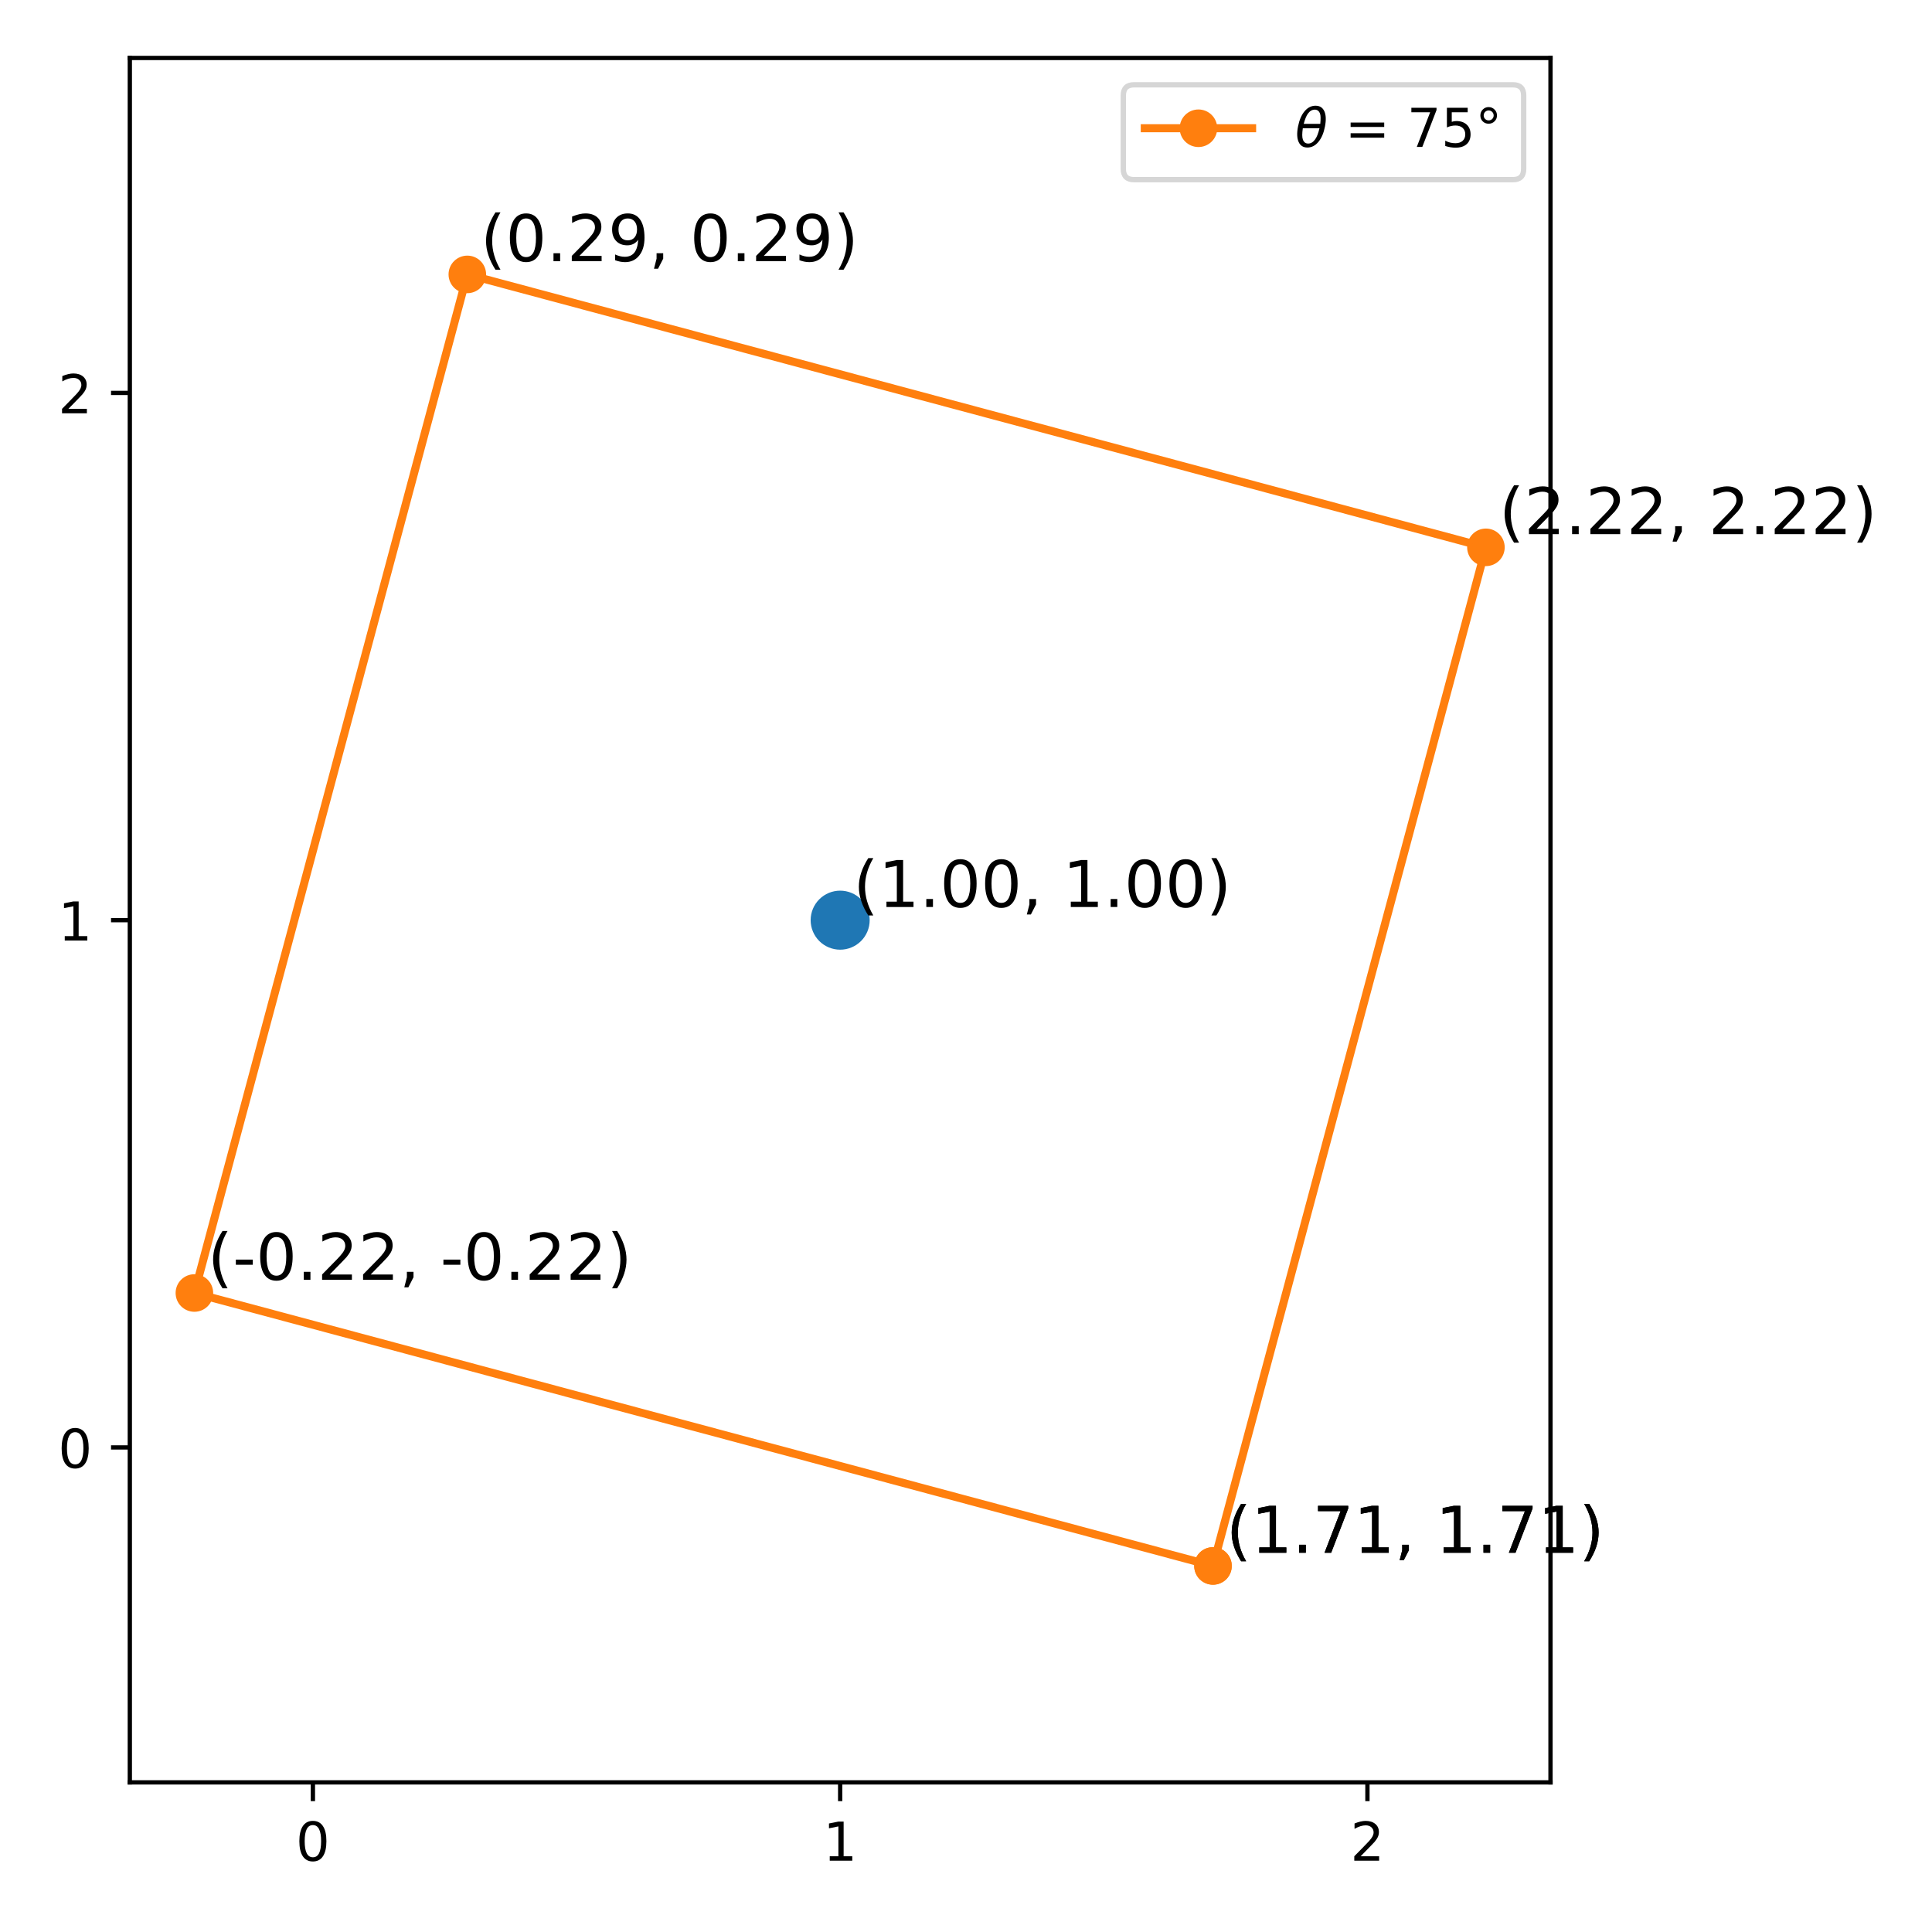
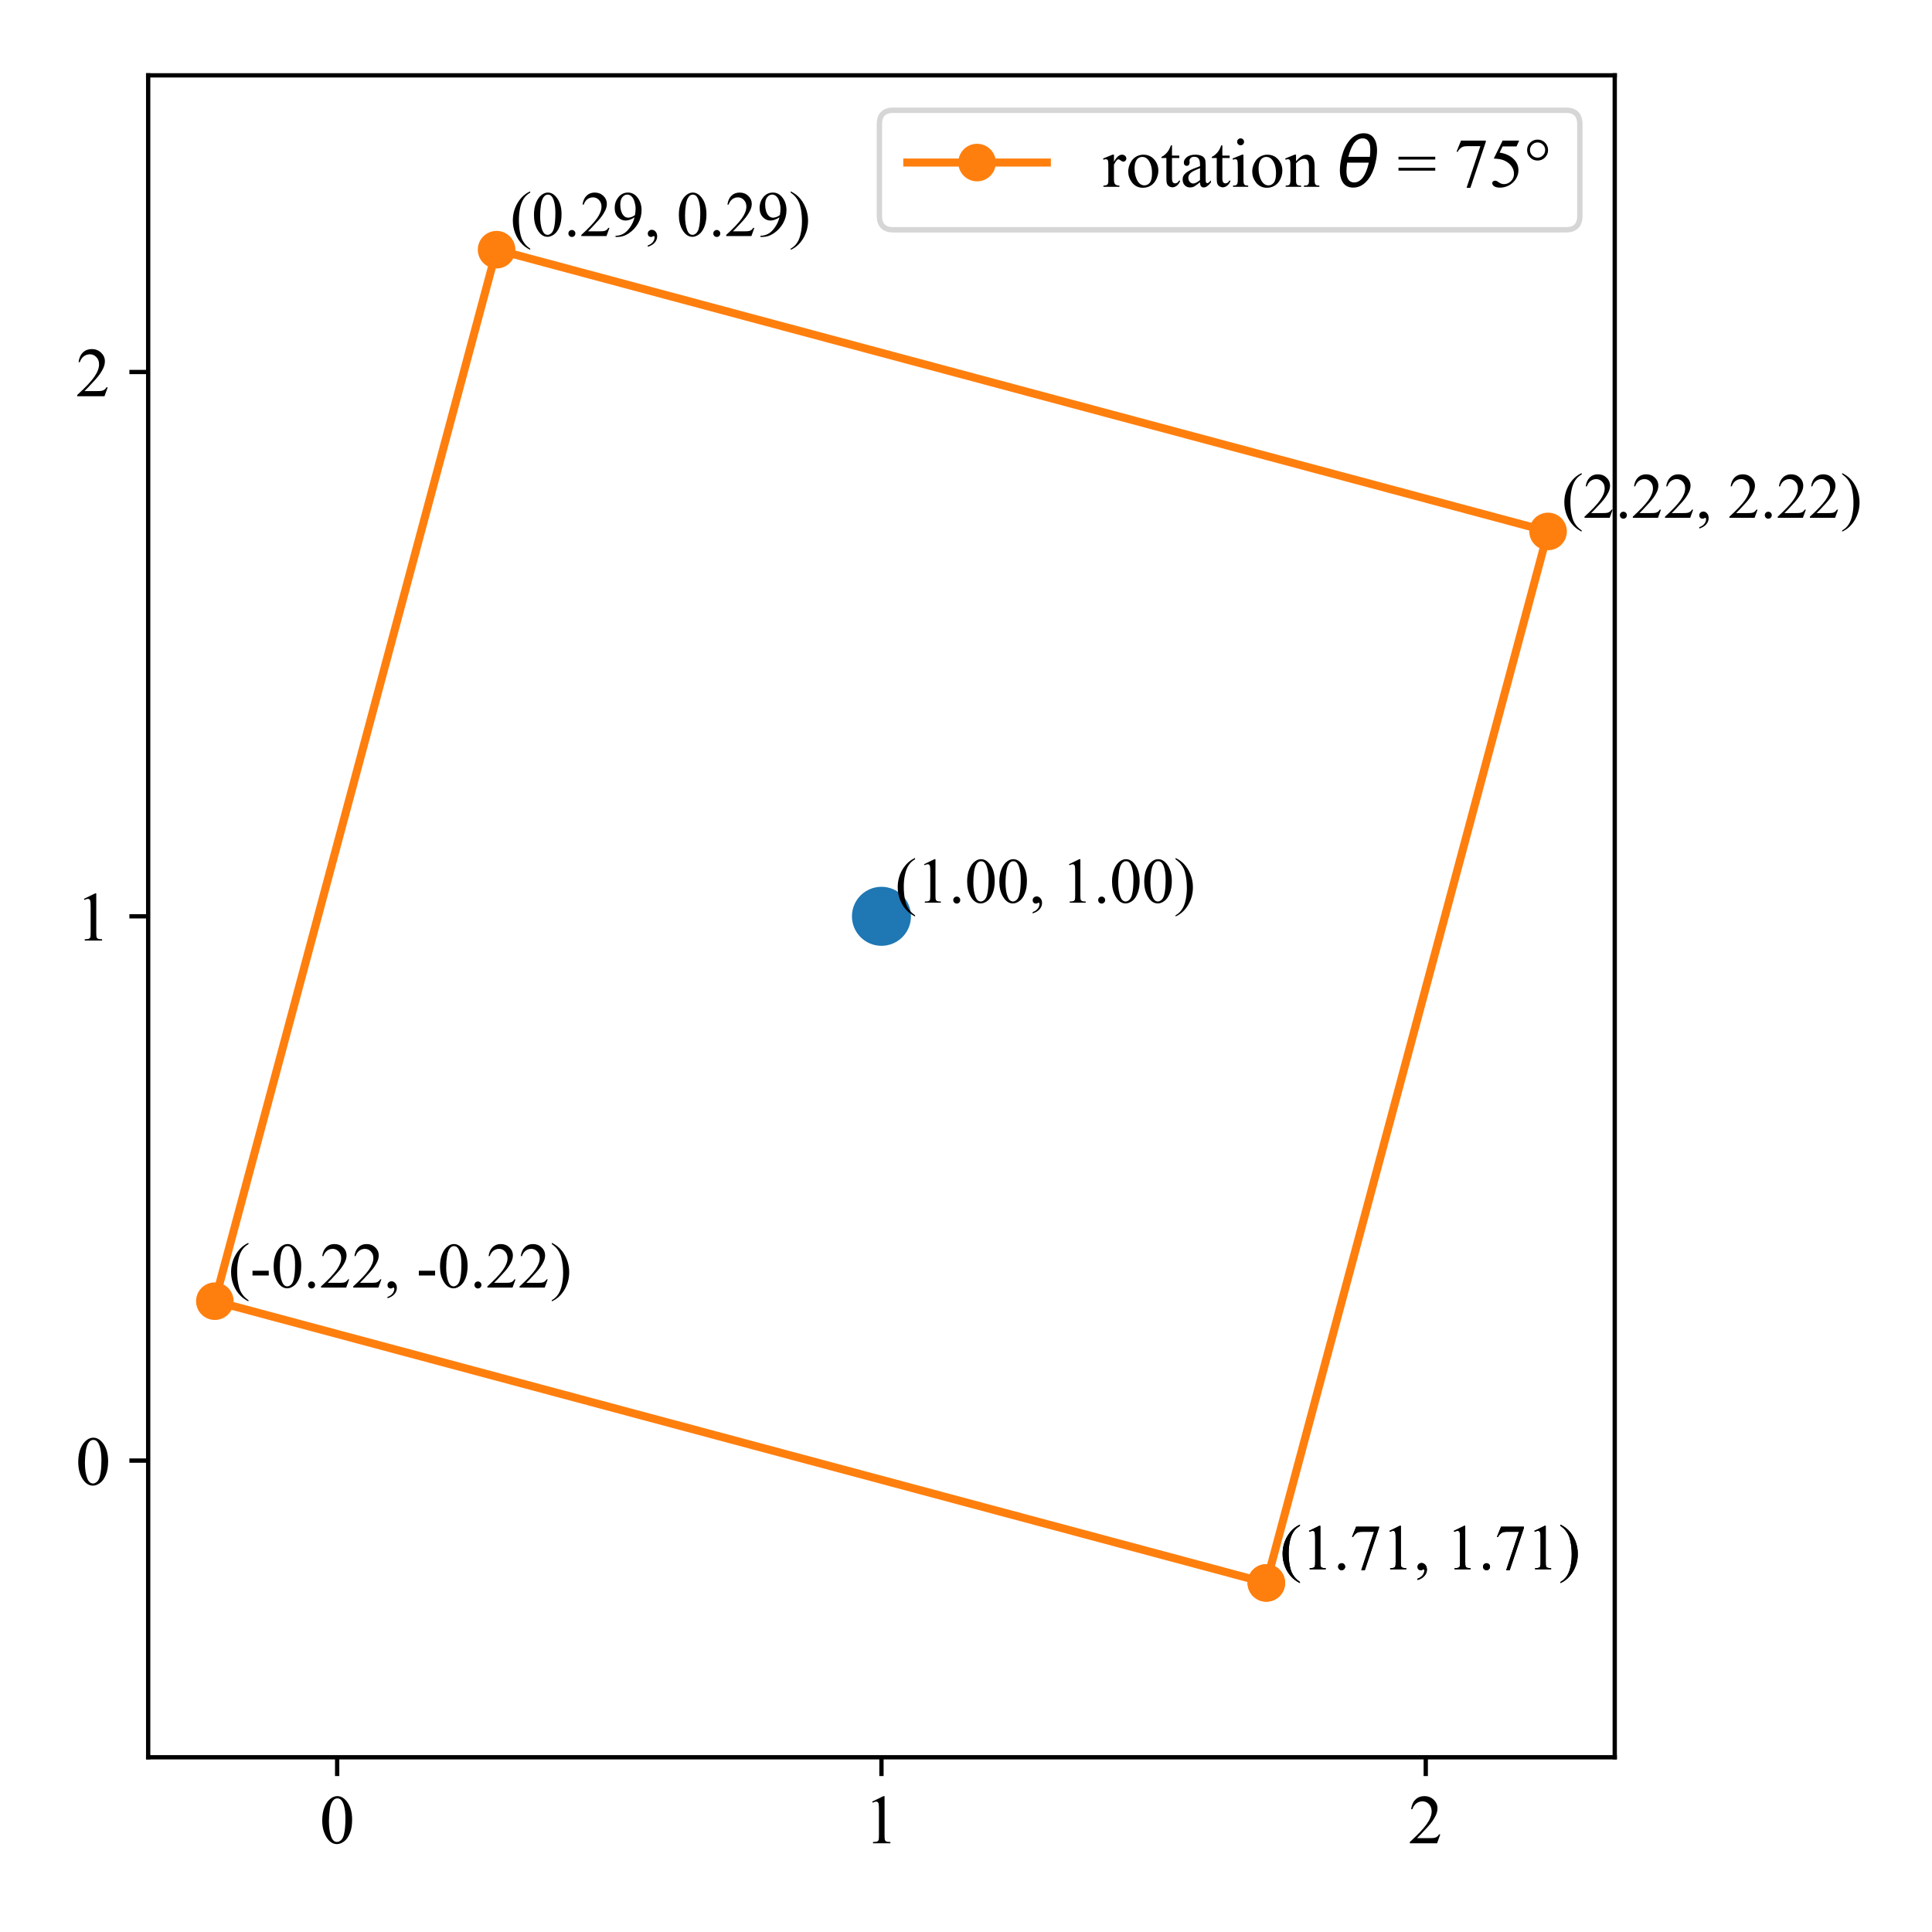
- <svg xmlns="http://www.w3.org/2000/svg" xmlns:xlink="http://www.w3.org/1999/xlink" height="360pt" version="1.1" viewBox="0 0 360 360" width="360pt">
+ <svg xmlns="http://www.w3.org/2000/svg" xmlns:xlink="http://www.w3.org/1999/xlink" width="360pt" height="360pt" viewBox="0 0 360 360" version="1.1">
  <defs>
-     <style type="text/css">
- *{stroke-linecap:butt;stroke-linejoin:round;}
-   </style>
+     <style type="text/css">*{stroke-linejoin: round; stroke-linecap: butt}</style>
  </defs>
  <g id="figure_1">
    <g id="patch_1">
-       <path d="M 0 360  L 360 360  L 360 0  L 0 0  z " style="fill:#ffffff;" />
+       <path d="M 0 360  L 360 360  L 360 0  L 0 0  z " style="fill: #ffffff" />
    </g>
    <g id="axes_1">
      <g id="patch_2">
-         <path d="M 24.19 332.12  L 288.913 332.12  L 288.913 10.8  L 24.19 10.8  z " style="fill:#ffffff;" />
+         <path d="M 27.61 327.44  L 300.883 327.44  L 300.883 14.04  L 27.61 14.04  z " style="fill: #ffffff" />
      </g>
      <g id="matplotlib.axis_1">
        <g id="xtick_1">
          <g id="line2d_1">
            <defs>
-               <path d="M 0 0  L 0 3.5  " id="m19915becef" style="stroke:#000000;stroke-width:0.8;" />
+               <path id="m4b0cfb47fe" d="M 0 0  L 0 3.5  " style="stroke: #000000; stroke-width: 0.8" />
            </defs>
            <g>
-               <use style="stroke:#000000;stroke-width:0.8;" x="58.304" xlink:href="#m19915becef" y="332.12" />
+               <use xlink:href="#m4b0cfb47fe" x="62.825" y="327.44" style="stroke: #000000; stroke-width: 0.8" />
            </g>
          </g>
          <g id="text_1">
-             <defs>
-               <path d="M 31.781 66.406  Q 24.172 66.406 20.328 58.906  Q 16.5 51.422 16.5 36.375  Q 16.5 21.391 20.328 13.891  Q 24.172 6.391 31.781 6.391  Q 39.453 6.391 43.281 13.891  Q 47.125 21.391 47.125 36.375  Q 47.125 51.422 43.281 58.906  Q 39.453 66.406 31.781 66.406  z M 31.781 74.219  Q 44.047 74.219 50.516 64.516  Q 56.984 54.828 56.984 36.375  Q 56.984 17.969 50.516 8.266  Q 44.047 -1.422 31.781 -1.422  Q 19.531 -1.422 13.062 8.266  Q 6.594 17.969 6.594 36.375  Q 6.594 54.828 13.062 64.516  Q 19.531 74.219 31.781 74.219  z " id="DejaVuSans-48" />
-             </defs>
-             <g transform="translate(55.12235 346.7184)scale(0.1 -0.1)">
-               <use xlink:href="#DejaVuSans-48" />
+             <g transform="translate(59.5754 343.4669)scale(0.13 -0.13)">
+               <defs>
+                 <path id="TimesNewRomanPSMT-30" d="M 231 2094  Q 231 2819 450 3342  Q 669 3866 1031 4122  Q 1313 4325 1613 4325  Q 2100 4325 2488 3828  Q 2972 3213 2972 2159  Q 2972 1422 2759 906  Q 2547 391 2217 158  Q 1888 -75 1581 -75  Q 975 -75 572 641  Q 231 1244 231 2094  z M 844 2016  Q 844 1141 1059 588  Q 1238 122 1591 122  Q 1759 122 1940 273  Q 2122 425 2216 781  Q 2359 1319 2359 2297  Q 2359 3022 2209 3506  Q 2097 3866 1919 4016  Q 1791 4119 1609 4119  Q 1397 4119 1231 3928  Q 1006 3669 925 3112  Q 844 2556 844 2016  z " transform="scale(0.015625)" />
+               </defs>
+               <use xlink:href="#TimesNewRomanPSMT-30" />
            </g>
          </g>
        </g>
        <g id="xtick_2">
          <g id="line2d_2">
            <g>
-               <use style="stroke:#000000;stroke-width:0.8;" x="156.552" xlink:href="#m19915becef" y="332.12" />
+               <use xlink:href="#m4b0cfb47fe" x="164.247" y="327.44" style="stroke: #000000; stroke-width: 0.8" />
            </g>
          </g>
          <g id="text_2">
-             <defs>
-               <path d="M 12.406 8.297  L 28.516 8.297  L 28.516 63.922  L 10.984 60.406  L 10.984 69.391  L 28.422 72.906  L 38.281 72.906  L 38.281 8.297  L 54.391 8.297  L 54.391 0  L 12.406 0  z " id="DejaVuSans-49" />
-             </defs>
-             <g transform="translate(153.3703 346.7184)scale(0.1 -0.1)">
-               <use xlink:href="#DejaVuSans-49" />
+             <g transform="translate(160.9966 343.4669)scale(0.13 -0.13)">
+               <defs>
+                 <path id="TimesNewRomanPSMT-31" d="M 750 3822  L 1781 4325  L 1884 4325  L 1884 747  Q 1884 391 1914 303  Q 1944 216 2037 169  Q 2131 122 2419 116  L 2419 0  L 825 0  L 825 116  Q 1125 122 1212 167  Q 1300 213 1334 289  Q 1369 366 1369 747  L 1369 3034  Q 1369 3497 1338 3628  Q 1316 3728 1258 3775  Q 1200 3822 1119 3822  Q 1003 3822 797 3725  L 750 3822  z " transform="scale(0.015625)" />
+               </defs>
+               <use xlink:href="#TimesNewRomanPSMT-31" />
            </g>
          </g>
        </g>
        <g id="xtick_3">
          <g id="line2d_3">
            <g>
-               <use style="stroke:#000000;stroke-width:0.8;" x="254.8" xlink:href="#m19915becef" y="332.12" />
+               <use xlink:href="#m4b0cfb47fe" x="265.668" y="327.44" style="stroke: #000000; stroke-width: 0.8" />
            </g>
          </g>
          <g id="text_3">
-             <defs>
-               <path d="M 19.188 8.297  L 53.609 8.297  L 53.609 0  L 7.328 0  L 7.328 8.297  Q 12.938 14.109 22.625 23.891  Q 32.328 33.688 34.812 36.531  Q 39.547 41.844 41.422 45.531  Q 43.312 49.219 43.312 52.781  Q 43.312 58.594 39.234 62.25  Q 35.156 65.922 28.609 65.922  Q 23.969 65.922 18.812 64.312  Q 13.672 62.703 7.812 59.422  L 7.812 69.391  Q 13.766 71.781 18.938 73  Q 24.125 74.219 28.422 74.219  Q 39.75 74.219 46.484 68.547  Q 53.219 62.891 53.219 53.422  Q 53.219 48.922 51.531 44.891  Q 49.859 40.875 45.406 35.406  Q 44.188 33.984 37.641 27.219  Q 31.109 20.453 19.188 8.297  z " id="DejaVuSans-50" />
-             </defs>
-             <g transform="translate(251.6183 346.7184)scale(0.1 -0.1)">
-               <use xlink:href="#DejaVuSans-50" />
+             <g transform="translate(262.4178 343.4669)scale(0.13 -0.13)">
+               <defs>
+                 <path id="TimesNewRomanPSMT-32" d="M 2934 816  L 2638 0  L 138 0  L 138 116  Q 1241 1122 1691 1759  Q 2141 2397 2141 2925  Q 2141 3328 1894 3587  Q 1647 3847 1303 3847  Q 991 3847 742 3664  Q 494 3481 375 3128  L 259 3128  Q 338 3706 661 4015  Q 984 4325 1469 4325  Q 1984 4325 2329 3994  Q 2675 3663 2675 3213  Q 2675 2891 2525 2569  Q 2294 2063 1775 1497  Q 997 647 803 472  L 1909 472  Q 2247 472 2383 497  Q 2519 522 2628 598  Q 2738 675 2819 816  L 2934 816  z " transform="scale(0.015625)" />
+               </defs>
+               <use xlink:href="#TimesNewRomanPSMT-32" />
            </g>
          </g>
        </g>
      </g>
      <g id="matplotlib.axis_2">
        <g id="ytick_1">
          <g id="line2d_4">
            <defs>
-               <path d="M 0 0  L -3.5 0  " id="mb359dce763" style="stroke:#000000;stroke-width:0.8;" />
+               <path id="m24af539467" d="M 0 0  L -3.5 0  " style="stroke: #000000; stroke-width: 0.8" />
            </defs>
            <g>
-               <use style="stroke:#000000;stroke-width:0.8;" x="24.19" xlink:href="#mb359dce763" y="269.708" />
+               <use xlink:href="#m24af539467" x="27.61" y="272.161" style="stroke: #000000; stroke-width: 0.8" />
            </g>
          </g>
          <g id="text_4">
-             <g transform="translate(10.8275 273.5072)scale(0.1 -0.1)">
-               <use xlink:href="#DejaVuSans-48" />
+             <g transform="translate(14.11 276.6746)scale(0.13 -0.13)">
+               <use xlink:href="#TimesNewRomanPSMT-30" />
            </g>
          </g>
        </g>
        <g id="ytick_2">
          <g id="line2d_5">
            <g>
-               <use style="stroke:#000000;stroke-width:0.8;" x="24.19" xlink:href="#mb359dce763" y="171.46" />
+               <use xlink:href="#m24af539467" x="27.61" y="170.74" style="stroke: #000000; stroke-width: 0.8" />
            </g>
          </g>
          <g id="text_5">
-             <g transform="translate(10.8275 175.2592)scale(0.1 -0.1)">
-               <use xlink:href="#DejaVuSans-49" />
+             <g transform="translate(14.11 175.2534)scale(0.13 -0.13)">
+               <use xlink:href="#TimesNewRomanPSMT-31" />
            </g>
          </g>
        </g>
        <g id="ytick_3">
          <g id="line2d_6">
            <g>
-               <use style="stroke:#000000;stroke-width:0.8;" x="24.19" xlink:href="#mb359dce763" y="73.212" />
+               <use xlink:href="#m24af539467" x="27.61" y="69.319" style="stroke: #000000; stroke-width: 0.8" />
            </g>
          </g>
          <g id="text_6">
-             <g transform="translate(10.8275 77.01124)scale(0.1 -0.1)">
-               <use xlink:href="#DejaVuSans-50" />
+             <g transform="translate(14.11 73.83226)scale(0.13 -0.13)">
+               <use xlink:href="#TimesNewRomanPSMT-32" />
            </g>
          </g>
        </g>
      </g>
      <g id="line2d_7">
        <defs>
-           <path d="M 0 5  C 1.326 5 2.598 4.473 3.536 3.536  C 4.473 2.598 5 1.326 5 0  C 5 -1.326 4.473 -2.598 3.536 -3.536  C 2.598 -4.473 1.326 -5 0 -5  C -1.326 -5 -2.598 -4.473 -3.536 -3.536  C -4.473 -2.598 -5 -1.326 -5 0  C -5 1.326 -4.473 2.598 -3.536 3.536  C -2.598 4.473 -1.326 5 0 5  z " id="m29cdaa0f2a" style="stroke:#1f77b4;" />
+           <path id="mb80d9e482e" d="M 0 5  C 1.326 5 2.598 4.473 3.536 3.536  C 4.473 2.598 5 1.326 5 0  C 5 -1.326 4.473 -2.598 3.536 -3.536  C 2.598 -4.473 1.326 -5 0 -5  C -1.326 -5 -2.598 -4.473 -3.536 -3.536  C -4.473 -2.598 -5 -1.326 -5 0  C -5 1.326 -4.473 2.598 -3.536 3.536  C -2.598 4.473 -1.326 5 0 5  z " style="stroke: #1f77b4" />
        </defs>
-         <g clip-path="url(#pbacb4c5232)">
-           <use style="fill:#1f77b4;stroke:#1f77b4;" x="156.552" xlink:href="#m29cdaa0f2a" y="171.46" />
+         <g clip-path="url(#pcf5bb94cdf)">
+           <use xlink:href="#mb80d9e482e" x="164.247" y="170.74" style="fill: #1f77b4; stroke: #1f77b4" />
        </g>
      </g>
      <g id="line2d_8">
-         <path clip-path="url(#pbacb4c5232)" d="M 226.023 291.789  L 36.223 240.932  L 87.08 51.131  L 276.88 101.988  L 226.023 291.789  " style="fill:none;stroke:#ff7f0e;stroke-linecap:square;stroke-width:1.5;" />
+         <path d="M 235.962 294.955  L 40.032 242.456  L 92.531 46.525  L 288.462 99.024  L 235.962 294.955  " clip-path="url(#pcf5bb94cdf)" style="fill: none; stroke: #ff7f0e; stroke-width: 1.5; stroke-linecap: square" />
        <defs>
-           <path d="M 0 3  C 0.796 3 1.559 2.684 2.121 2.121  C 2.684 1.559 3 0.796 3 0  C 3 -0.796 2.684 -1.559 2.121 -2.121  C 1.559 -2.684 0.796 -3 0 -3  C -0.796 -3 -1.559 -2.684 -2.121 -2.121  C -2.684 -1.559 -3 -0.796 -3 0  C -3 0.796 -2.684 1.559 -2.121 2.121  C -1.559 2.684 -0.796 3 0 3  z " id="mb425e04ee2" style="stroke:#ff7f0e;" />
+           <path id="mf34b68da88" d="M 0 3  C 0.796 3 1.559 2.684 2.121 2.121  C 2.684 1.559 3 0.796 3 0  C 3 -0.796 2.684 -1.559 2.121 -2.121  C 1.559 -2.684 0.796 -3 0 -3  C -0.796 -3 -1.559 -2.684 -2.121 -2.121  C -2.684 -1.559 -3 -0.796 -3 0  C -3 0.796 -2.684 1.559 -2.121 2.121  C -1.559 2.684 -0.796 3 0 3  z " style="stroke: #ff7f0e" />
        </defs>
-         <g clip-path="url(#pbacb4c5232)">
-           <use style="fill:#ff7f0e;stroke:#ff7f0e;" x="226.023" xlink:href="#mb425e04ee2" y="291.789" />
-           <use style="fill:#ff7f0e;stroke:#ff7f0e;" x="36.223" xlink:href="#mb425e04ee2" y="240.932" />
-           <use style="fill:#ff7f0e;stroke:#ff7f0e;" x="87.08" xlink:href="#mb425e04ee2" y="51.131" />
-           <use style="fill:#ff7f0e;stroke:#ff7f0e;" x="276.88" xlink:href="#mb425e04ee2" y="101.988" />
-           <use style="fill:#ff7f0e;stroke:#ff7f0e;" x="226.023" xlink:href="#mb425e04ee2" y="291.789" />
+         <g clip-path="url(#pcf5bb94cdf)">
+           <use xlink:href="#mf34b68da88" x="235.962" y="294.955" style="fill: #ff7f0e; stroke: #ff7f0e" />
+           <use xlink:href="#mf34b68da88" x="40.032" y="242.456" style="fill: #ff7f0e; stroke: #ff7f0e" />
+           <use xlink:href="#mf34b68da88" x="92.531" y="46.525" style="fill: #ff7f0e; stroke: #ff7f0e" />
+           <use xlink:href="#mf34b68da88" x="288.462" y="99.024" style="fill: #ff7f0e; stroke: #ff7f0e" />
+           <use xlink:href="#mf34b68da88" x="235.962" y="294.955" style="fill: #ff7f0e; stroke: #ff7f0e" />
        </g>
      </g>
      <g id="patch_3">
-         <path d="M 24.19 332.12  L 24.19 10.8  " style="fill:none;stroke:#000000;stroke-linecap:square;stroke-linejoin:miter;stroke-width:0.8;" />
+         <path d="M 27.61 327.44  L 27.61 14.04  " style="fill: none; stroke: #000000; stroke-width: 0.8; stroke-linejoin: miter; stroke-linecap: square" />
      </g>
      <g id="patch_4">
-         <path d="M 288.913 332.12  L 288.913 10.8  " style="fill:none;stroke:#000000;stroke-linecap:square;stroke-linejoin:miter;stroke-width:0.8;" />
+         <path d="M 300.883 327.44  L 300.883 14.04  " style="fill: none; stroke: #000000; stroke-width: 0.8; stroke-linejoin: miter; stroke-linecap: square" />
      </g>
      <g id="patch_5">
-         <path d="M 24.19 332.12  L 288.913 332.12  " style="fill:none;stroke:#000000;stroke-linecap:square;stroke-linejoin:miter;stroke-width:0.8;" />
+         <path d="M 27.61 327.44  L 300.883 327.44  " style="fill: none; stroke: #000000; stroke-width: 0.8; stroke-linejoin: miter; stroke-linecap: square" />
      </g>
      <g id="patch_6">
-         <path d="M 24.19 10.8  L 288.913 10.8  " style="fill:none;stroke:#000000;stroke-linecap:square;stroke-linejoin:miter;stroke-width:0.8;" />
+         <path d="M 27.61 14.04  L 300.883 14.04  " style="fill: none; stroke: #000000; stroke-width: 0.8; stroke-linejoin: miter; stroke-linecap: square" />
      </g>
      <g id="text_7">
-         <defs>
-           <path d="M 31 75.875  Q 24.469 64.656 21.281 53.656  Q 18.109 42.672 18.109 31.391  Q 18.109 20.125 21.312 9.062  Q 24.516 -2 31 -13.188  L 23.188 -13.188  Q 15.875 -1.703 12.234 9.375  Q 8.594 20.453 8.594 31.391  Q 8.594 42.281 12.203 53.312  Q 15.828 64.359 23.188 75.875  z " id="DejaVuSans-40" />
-           <path d="M 10.688 12.406  L 21 12.406  L 21 0  L 10.688 0  z " id="DejaVuSans-46" />
-           <path d="M 11.719 12.406  L 22.016 12.406  L 22.016 4  L 14.016 -11.625  L 7.719 -11.625  L 11.719 4  z " id="DejaVuSans-44" />
-           <path id="DejaVuSans-32" />
-           <path d="M 8.016 75.875  L 15.828 75.875  Q 23.141 64.359 26.781 53.312  Q 30.422 42.281 30.422 31.391  Q 30.422 20.453 26.781 9.375  Q 23.141 -1.703 15.828 -13.188  L 8.016 -13.188  Q 14.5 -2 17.703 9.062  Q 20.906 20.125 20.906 31.391  Q 20.906 42.672 17.703 53.656  Q 14.5 64.656 8.016 75.875  z " id="DejaVuSans-41" />
-         </defs>
-         <g transform="translate(159.0078 169.0038)scale(0.12 -0.12)">
-           <use xlink:href="#DejaVuSans-40" />
-           <use x="39.014" xlink:href="#DejaVuSans-49" />
-           <use x="102.637" xlink:href="#DejaVuSans-46" />
-           <use x="134.424" xlink:href="#DejaVuSans-48" />
-           <use x="198.047" xlink:href="#DejaVuSans-48" />
-           <use x="261.67" xlink:href="#DejaVuSans-44" />
-           <use x="293.457" xlink:href="#DejaVuSans-32" />
-           <use x="325.244" xlink:href="#DejaVuSans-49" />
-           <use x="388.867" xlink:href="#DejaVuSans-46" />
-           <use x="420.654" xlink:href="#DejaVuSans-48" />
-           <use x="484.277" xlink:href="#DejaVuSans-48" />
-           <use x="547.9" xlink:href="#DejaVuSans-41" />
+         <g transform="translate(166.7821 168.2045)scale(0.12 -0.12)">
+           <defs>
+             <path id="TimesNewRomanPSMT-28" d="M 1988 -1253  L 1988 -1369  Q 1516 -1131 1200 -813  Q 750 -359 506 256  Q 263 872 263 1534  Q 263 2503 741 3301  Q 1219 4100 1988 4444  L 1988 4313  Q 1603 4100 1356 3731  Q 1109 3363 987 2797  Q 866 2231 866 1616  Q 866 947 969 400  Q 1050 -31 1165 -292  Q 1281 -553 1476 -793  Q 1672 -1034 1988 -1253  z " transform="scale(0.015625)" />
+             <path id="TimesNewRomanPSMT-2e" d="M 800 606  Q 947 606 1047 504  Q 1147 403 1147 259  Q 1147 116 1045 14  Q 944 -88 800 -88  Q 656 -88 554 14  Q 453 116 453 259  Q 453 406 554 506  Q 656 606 800 606  z " transform="scale(0.015625)" />
+             <path id="TimesNewRomanPSMT-2c" d="M 344 -1066  L 344 -928  Q 666 -822 842 -598  Q 1019 -375 1019 -125  Q 1019 -66 991 -25  Q 969 3 947 3  Q 913 3 797 -59  Q 741 -88 678 -88  Q 525 -88 434 3  Q 344 94 344 253  Q 344 406 461 515  Q 578 625 747 625  Q 953 625 1114 445  Q 1275 266 1275 -31  Q 1275 -353 1051 -629  Q 828 -906 344 -1066  z " transform="scale(0.015625)" />
+             <path id="TimesNewRomanPSMT-20" transform="scale(0.015625)" />
+             <path id="TimesNewRomanPSMT-29" d="M 144 4313  L 144 4444  Q 619 4209 934 3891  Q 1381 3434 1625 2820  Q 1869 2206 1869 1541  Q 1869 572 1392 -226  Q 916 -1025 144 -1369  L 144 -1253  Q 528 -1038 776 -670  Q 1025 -303 1145 264  Q 1266 831 1266 1447  Q 1266 2113 1163 2663  Q 1084 3094 967 3353  Q 850 3613 656 3853  Q 463 4094 144 4313  z " transform="scale(0.015625)" />
+           </defs>
+           <use xlink:href="#TimesNewRomanPSMT-28" />
+           <use xlink:href="#TimesNewRomanPSMT-31" x="33.301" />
+           <use xlink:href="#TimesNewRomanPSMT-2e" x="83.301" />
+           <use xlink:href="#TimesNewRomanPSMT-30" x="108.301" />
+           <use xlink:href="#TimesNewRomanPSMT-30" x="158.301" />
+           <use xlink:href="#TimesNewRomanPSMT-2c" x="208.301" />
+           <use xlink:href="#TimesNewRomanPSMT-20" x="233.301" />
+           <use xlink:href="#TimesNewRomanPSMT-31" x="258.301" />
+           <use xlink:href="#TimesNewRomanPSMT-2e" x="308.301" />
+           <use xlink:href="#TimesNewRomanPSMT-30" x="333.301" />
+           <use xlink:href="#TimesNewRomanPSMT-30" x="383.301" />
+           <use xlink:href="#TimesNewRomanPSMT-29" x="433.301" />
        </g>
      </g>
      <g id="text_8">
-         <defs>
-           <path d="M 8.203 72.906  L 55.078 72.906  L 55.078 68.703  L 28.609 0  L 18.312 0  L 43.219 64.594  L 8.203 64.594  z " id="DejaVuSans-55" />
-         </defs>
-         <g transform="translate(228.4796 289.3325)scale(0.12 -0.12)">
-           <use xlink:href="#DejaVuSans-40" />
-           <use x="39.014" xlink:href="#DejaVuSans-49" />
-           <use x="102.637" xlink:href="#DejaVuSans-46" />
-           <use x="134.424" xlink:href="#DejaVuSans-55" />
-           <use x="198.047" xlink:href="#DejaVuSans-49" />
-           <use x="261.67" xlink:href="#DejaVuSans-44" />
-           <use x="293.457" xlink:href="#DejaVuSans-32" />
-           <use x="325.244" xlink:href="#DejaVuSans-49" />
-           <use x="388.867" xlink:href="#DejaVuSans-46" />
-           <use x="420.654" xlink:href="#DejaVuSans-55" />
-           <use x="484.277" xlink:href="#DejaVuSans-49" />
-           <use x="547.9" xlink:href="#DejaVuSans-41" />
+         <g transform="translate(238.4977 292.4195)scale(0.12 -0.12)">
+           <defs>
+             <path id="TimesNewRomanPSMT-37" d="M 644 4238  L 2916 4238  L 2916 4119  L 1503 -88  L 1153 -88  L 2419 3728  L 1253 3728  Q 900 3728 750 3644  Q 488 3500 328 3200  L 238 3234  L 644 4238  z " transform="scale(0.015625)" />
+           </defs>
+           <use xlink:href="#TimesNewRomanPSMT-28" />
+           <use xlink:href="#TimesNewRomanPSMT-31" x="33.301" />
+           <use xlink:href="#TimesNewRomanPSMT-2e" x="83.301" />
+           <use xlink:href="#TimesNewRomanPSMT-37" x="108.301" />
+           <use xlink:href="#TimesNewRomanPSMT-31" x="158.301" />
+           <use xlink:href="#TimesNewRomanPSMT-2c" x="208.301" />
+           <use xlink:href="#TimesNewRomanPSMT-20" x="233.301" />
+           <use xlink:href="#TimesNewRomanPSMT-31" x="258.301" />
+           <use xlink:href="#TimesNewRomanPSMT-2e" x="308.301" />
+           <use xlink:href="#TimesNewRomanPSMT-37" x="333.301" />
+           <use xlink:href="#TimesNewRomanPSMT-31" x="383.301" />
+           <use xlink:href="#TimesNewRomanPSMT-29" x="433.301" />
        </g>
      </g>
      <g id="text_9">
-         <defs>
-           <path d="M 4.891 31.391  L 31.203 31.391  L 31.203 23.391  L 4.891 23.391  z " id="DejaVuSans-45" />
-         </defs>
-         <g transform="translate(38.67907 238.4756)scale(0.12 -0.12)">
-           <use xlink:href="#DejaVuSans-40" />
-           <use x="39.014" xlink:href="#DejaVuSans-45" />
-           <use x="75.098" xlink:href="#DejaVuSans-48" />
-           <use x="138.721" xlink:href="#DejaVuSans-46" />
-           <use x="170.508" xlink:href="#DejaVuSans-50" />
-           <use x="234.131" xlink:href="#DejaVuSans-50" />
-           <use x="297.754" xlink:href="#DejaVuSans-44" />
-           <use x="329.541" xlink:href="#DejaVuSans-32" />
-           <use x="361.328" xlink:href="#DejaVuSans-45" />
-           <use x="397.412" xlink:href="#DejaVuSans-48" />
-           <use x="461.035" xlink:href="#DejaVuSans-46" />
-           <use x="492.822" xlink:href="#DejaVuSans-50" />
-           <use x="556.445" xlink:href="#DejaVuSans-50" />
-           <use x="620.068" xlink:href="#DejaVuSans-41" />
+         <g transform="translate(42.56704 239.9201)scale(0.12 -0.12)">
+           <defs>
+             <path id="TimesNewRomanPSMT-2d" d="M 259 1672  L 1875 1672  L 1875 1200  L 259 1200  L 259 1672  z " transform="scale(0.015625)" />
+           </defs>
+           <use xlink:href="#TimesNewRomanPSMT-28" />
+           <use xlink:href="#TimesNewRomanPSMT-2d" x="33.301" />
+           <use xlink:href="#TimesNewRomanPSMT-30" x="66.602" />
+           <use xlink:href="#TimesNewRomanPSMT-2e" x="116.602" />
+           <use xlink:href="#TimesNewRomanPSMT-32" x="141.602" />
+           <use xlink:href="#TimesNewRomanPSMT-32" x="191.602" />
+           <use xlink:href="#TimesNewRomanPSMT-2c" x="241.602" />
+           <use xlink:href="#TimesNewRomanPSMT-20" x="266.602" />
+           <use xlink:href="#TimesNewRomanPSMT-2d" x="291.602" />
+           <use xlink:href="#TimesNewRomanPSMT-30" x="324.902" />
+           <use xlink:href="#TimesNewRomanPSMT-2e" x="374.902" />
+           <use xlink:href="#TimesNewRomanPSMT-32" x="399.902" />
+           <use xlink:href="#TimesNewRomanPSMT-32" x="449.902" />
+           <use xlink:href="#TimesNewRomanPSMT-29" x="499.902" />
        </g>
      </g>
      <g id="text_10">
-         <defs>
-           <path d="M 10.984 1.516  L 10.984 10.5  Q 14.703 8.734 18.5 7.812  Q 22.312 6.891 25.984 6.891  Q 35.75 6.891 40.891 13.453  Q 46.047 20.016 46.781 33.406  Q 43.953 29.203 39.594 26.953  Q 35.25 24.703 29.984 24.703  Q 19.047 24.703 12.672 31.312  Q 6.297 37.938 6.297 49.422  Q 6.297 60.641 12.938 67.422  Q 19.578 74.219 30.609 74.219  Q 43.266 74.219 49.922 64.516  Q 56.594 54.828 56.594 36.375  Q 56.594 19.141 48.406 8.859  Q 40.234 -1.422 26.422 -1.422  Q 22.703 -1.422 18.891 -0.688  Q 15.094 0.047 10.984 1.516  z M 30.609 32.422  Q 37.25 32.422 41.125 36.953  Q 45.016 41.5 45.016 49.422  Q 45.016 57.281 41.125 61.844  Q 37.25 66.406 30.609 66.406  Q 23.969 66.406 20.094 61.844  Q 16.219 57.281 16.219 49.422  Q 16.219 41.5 20.094 36.953  Q 23.969 32.422 30.609 32.422  z " id="DejaVuSans-57" />
-         </defs>
-         <g transform="translate(89.53597 48.67509)scale(0.12 -0.12)">
-           <use xlink:href="#DejaVuSans-40" />
-           <use x="39.014" xlink:href="#DejaVuSans-48" />
-           <use x="102.637" xlink:href="#DejaVuSans-46" />
-           <use x="134.424" xlink:href="#DejaVuSans-50" />
-           <use x="198.047" xlink:href="#DejaVuSans-57" />
-           <use x="261.67" xlink:href="#DejaVuSans-44" />
-           <use x="293.457" xlink:href="#DejaVuSans-32" />
-           <use x="325.244" xlink:href="#DejaVuSans-48" />
-           <use x="388.867" xlink:href="#DejaVuSans-46" />
-           <use x="420.654" xlink:href="#DejaVuSans-50" />
-           <use x="484.277" xlink:href="#DejaVuSans-57" />
-           <use x="547.9" xlink:href="#DejaVuSans-41" />
+         <g transform="translate(95.0665 43.9894)scale(0.12 -0.12)">
+           <defs>
+             <path id="TimesNewRomanPSMT-39" d="M 338 -88  L 338 28  Q 744 34 1094 217  Q 1444 400 1770 856  Q 2097 1313 2225 1859  Q 1734 1544 1338 1544  Q 891 1544 572 1889  Q 253 2234 253 2806  Q 253 3363 572 3797  Q 956 4325 1575 4325  Q 2097 4325 2469 3894  Q 2925 3359 2925 2575  Q 2925 1869 2578 1258  Q 2231 647 1613 244  Q 1109 -88 516 -88  L 338 -88  z M 2275 2091  Q 2331 2497 2331 2741  Q 2331 3044 2228 3395  Q 2125 3747 1936 3934  Q 1747 4122 1506 4122  Q 1228 4122 1018 3872  Q 809 3622 809 3128  Q 809 2469 1088 2097  Q 1291 1828 1588 1828  Q 1731 1828 1928 1897  Q 2125 1966 2275 2091  z " transform="scale(0.015625)" />
+           </defs>
+           <use xlink:href="#TimesNewRomanPSMT-28" />
+           <use xlink:href="#TimesNewRomanPSMT-30" x="33.301" />
+           <use xlink:href="#TimesNewRomanPSMT-2e" x="83.301" />
+           <use xlink:href="#TimesNewRomanPSMT-32" x="108.301" />
+           <use xlink:href="#TimesNewRomanPSMT-39" x="158.301" />
+           <use xlink:href="#TimesNewRomanPSMT-2c" x="208.301" />
+           <use xlink:href="#TimesNewRomanPSMT-20" x="233.301" />
+           <use xlink:href="#TimesNewRomanPSMT-30" x="258.301" />
+           <use xlink:href="#TimesNewRomanPSMT-2e" x="308.301" />
+           <use xlink:href="#TimesNewRomanPSMT-32" x="333.301" />
+           <use xlink:href="#TimesNewRomanPSMT-39" x="383.301" />
+           <use xlink:href="#TimesNewRomanPSMT-29" x="433.301" />
        </g>
      </g>
      <g id="text_11">
-         <g transform="translate(279.3365 99.53199)scale(0.12 -0.12)">
-           <use xlink:href="#DejaVuSans-40" />
-           <use x="39.014" xlink:href="#DejaVuSans-50" />
-           <use x="102.637" xlink:href="#DejaVuSans-46" />
-           <use x="134.424" xlink:href="#DejaVuSans-50" />
-           <use x="198.047" xlink:href="#DejaVuSans-50" />
-           <use x="261.67" xlink:href="#DejaVuSans-44" />
-           <use x="293.457" xlink:href="#DejaVuSans-32" />
-           <use x="325.244" xlink:href="#DejaVuSans-50" />
-           <use x="388.867" xlink:href="#DejaVuSans-46" />
-           <use x="420.654" xlink:href="#DejaVuSans-50" />
-           <use x="484.277" xlink:href="#DejaVuSans-50" />
-           <use x="547.9" xlink:href="#DejaVuSans-41" />
+         <g transform="translate(290.9972 96.48887)scale(0.12 -0.12)">
+           <use xlink:href="#TimesNewRomanPSMT-28" />
+           <use xlink:href="#TimesNewRomanPSMT-32" x="33.301" />
+           <use xlink:href="#TimesNewRomanPSMT-2e" x="83.301" />
+           <use xlink:href="#TimesNewRomanPSMT-32" x="108.301" />
+           <use xlink:href="#TimesNewRomanPSMT-32" x="158.301" />
+           <use xlink:href="#TimesNewRomanPSMT-2c" x="208.301" />
+           <use xlink:href="#TimesNewRomanPSMT-20" x="233.301" />
+           <use xlink:href="#TimesNewRomanPSMT-32" x="258.301" />
+           <use xlink:href="#TimesNewRomanPSMT-2e" x="308.301" />
+           <use xlink:href="#TimesNewRomanPSMT-32" x="333.301" />
+           <use xlink:href="#TimesNewRomanPSMT-32" x="383.301" />
+           <use xlink:href="#TimesNewRomanPSMT-29" x="433.301" />
        </g>
      </g>
      <g id="text_12">
-         <g transform="translate(228.4796 289.3325)scale(0.12 -0.12)">
-           <use xlink:href="#DejaVuSans-40" />
-           <use x="39.014" xlink:href="#DejaVuSans-49" />
-           <use x="102.637" xlink:href="#DejaVuSans-46" />
-           <use x="134.424" xlink:href="#DejaVuSans-55" />
-           <use x="198.047" xlink:href="#DejaVuSans-49" />
-           <use x="261.67" xlink:href="#DejaVuSans-44" />
-           <use x="293.457" xlink:href="#DejaVuSans-32" />
-           <use x="325.244" xlink:href="#DejaVuSans-49" />
-           <use x="388.867" xlink:href="#DejaVuSans-46" />
-           <use x="420.654" xlink:href="#DejaVuSans-55" />
-           <use x="484.277" xlink:href="#DejaVuSans-49" />
-           <use x="547.9" xlink:href="#DejaVuSans-41" />
+         <g transform="translate(238.4977 292.4195)scale(0.12 -0.12)">
+           <use xlink:href="#TimesNewRomanPSMT-28" />
+           <use xlink:href="#TimesNewRomanPSMT-31" x="33.301" />
+           <use xlink:href="#TimesNewRomanPSMT-2e" x="83.301" />
+           <use xlink:href="#TimesNewRomanPSMT-37" x="108.301" />
+           <use xlink:href="#TimesNewRomanPSMT-31" x="158.301" />
+           <use xlink:href="#TimesNewRomanPSMT-2c" x="208.301" />
+           <use xlink:href="#TimesNewRomanPSMT-20" x="233.301" />
+           <use xlink:href="#TimesNewRomanPSMT-31" x="258.301" />
+           <use xlink:href="#TimesNewRomanPSMT-2e" x="308.301" />
+           <use xlink:href="#TimesNewRomanPSMT-37" x="333.301" />
+           <use xlink:href="#TimesNewRomanPSMT-31" x="383.301" />
+           <use xlink:href="#TimesNewRomanPSMT-29" x="433.301" />
        </g>
      </g>
      <g id="legend_1">
        <g id="patch_7">
-           <path d="M 211.313 33.478  L 281.913 33.478  Q 283.913 33.478 283.913 31.478  L 283.913 17.8  Q 283.913 15.8 281.913 15.8  L 211.313 15.8  Q 209.313 15.8 209.313 17.8  L 209.313 31.478  Q 209.313 33.478 211.313 33.478  z " style="fill:#ffffff;opacity:0.8;stroke:#cccccc;stroke-linejoin:miter;" />
+           <path d="M 166.463 42.821  L 291.783 42.821  Q 294.383 42.821 294.383 40.221  L 294.383 23.14  Q 294.383 20.54 291.783 20.54  L 166.463 20.54  Q 163.863 20.54 163.863 23.14  L 163.863 40.221  Q 163.863 42.821 166.463 42.821  z " style="fill: #ffffff; opacity: 0.8; stroke: #cccccc; stroke-linejoin: miter" />
        </g>
        <g id="line2d_9">
-           <path d="M 213.313 23.898  L 233.313 23.898  " style="fill:none;stroke:#ff7f0e;stroke-linecap:square;stroke-width:1.5;" />
-         </g>
-         <g id="line2d_10">
+           <path d="M 169.063 30.29  L 182.063 30.29  L 195.063 30.29  " style="fill: none; stroke: #ff7f0e; stroke-width: 1.5; stroke-linecap: square" />
          <g>
-             <use style="fill:#ff7f0e;stroke:#ff7f0e;" x="223.313" xlink:href="#mb425e04ee2" y="23.898" />
+             <use xlink:href="#mf34b68da88" x="182.063" y="30.29" style="fill: #ff7f0e; stroke: #ff7f0e" />
          </g>
        </g>
        <g id="text_13">
-           <defs>
-             <path d="M 45.516 34.672  L 14.453 34.672  Q 12.359 20.062 14.5 13.875  Q 17.188 6.25 24.469 6.25  Q 31.781 6.25 37.359 13.922  Q 42.234 20.656 45.516 34.672  z M 47.016 42.969  Q 48.344 56.844 46.625 61.719  Q 43.953 69.438 36.766 69.438  Q 29.297 69.438 23.828 61.812  Q 19.531 55.672 16.156 42.969  z M 38.188 76.766  Q 49.906 76.766 54.594 66.406  Q 59.281 56.109 55.719 37.844  Q 52.203 19.625 43.453 9.281  Q 34.766 -1.125 23.047 -1.125  Q 11.281 -1.125 6.641 9.281  Q 2 19.625 5.516 37.844  Q 9.078 56.109 17.719 66.406  Q 26.422 76.766 38.188 76.766  z " id="DejaVuSans-Oblique-952" />
-             <path d="M 10.594 45.406  L 73.188 45.406  L 73.188 37.203  L 10.594 37.203  z M 10.594 25.484  L 73.188 25.484  L 73.188 17.188  L 10.594 17.188  z " id="DejaVuSans-61" />
-             <path d="M 10.797 72.906  L 49.516 72.906  L 49.516 64.594  L 19.828 64.594  L 19.828 46.734  Q 21.969 47.469 24.109 47.828  Q 26.266 48.188 28.422 48.188  Q 40.625 48.188 47.75 41.5  Q 54.891 34.812 54.891 23.391  Q 54.891 11.625 47.562 5.094  Q 40.234 -1.422 26.906 -1.422  Q 22.312 -1.422 17.547 -0.641  Q 12.797 0.141 7.719 1.703  L 7.719 11.625  Q 12.109 9.234 16.797 8.062  Q 21.484 6.891 26.703 6.891  Q 35.156 6.891 40.078 11.328  Q 45.016 15.766 45.016 23.391  Q 45.016 31 40.078 35.438  Q 35.156 39.891 26.703 39.891  Q 22.75 39.891 18.812 39.016  Q 14.891 38.141 10.797 36.281  z " id="DejaVuSans-53" />
-             <path d="M 25 67.922  Q 21.094 67.922 18.406 65.203  Q 15.719 62.5 15.719 58.594  Q 15.719 54.734 18.406 52.078  Q 21.094 49.422 25 49.422  Q 28.906 49.422 31.594 52.078  Q 34.281 54.734 34.281 58.594  Q 34.281 62.453 31.562 65.188  Q 28.859 67.922 25 67.922  z M 25 74.219  Q 28.125 74.219 31 73.016  Q 33.891 71.828 35.984 69.578  Q 38.234 67.391 39.359 64.594  Q 40.484 61.812 40.484 58.594  Q 40.484 52.156 35.969 47.688  Q 31.453 43.219 24.906 43.219  Q 18.312 43.219 13.906 47.609  Q 9.516 52 9.516 58.594  Q 9.516 65.141 14 69.672  Q 18.5 74.219 25 74.219  z " id="DejaVuSans-176" />
-           </defs>
-           <g transform="translate(241.3132 27.39844)scale(0.1 -0.1)">
-             <use transform="translate(0 0.234375)" xlink:href="#DejaVuSans-Oblique-952" />
-             <use transform="translate(61.18164 0.234375)" xlink:href="#DejaVuSans-32" />
-             <use transform="translate(92.96875 0.234375)" xlink:href="#DejaVuSans-61" />
-             <use transform="translate(176.7578 0.234375)" xlink:href="#DejaVuSans-32" />
-             <use transform="translate(208.5449 0.234375)" xlink:href="#DejaVuSans-55" />
-             <use transform="translate(272.168 0.234375)" xlink:href="#DejaVuSans-53" />
-             <use transform="translate(335.791 0.234375)" xlink:href="#DejaVuSans-176" />
+           <g transform="translate(205.4632 34.84)scale(0.13 -0.13)">
+             <defs>
+               <path id="TimesNewRomanPSMT-72" d="M 1038 2947  L 1038 2303  Q 1397 2947 1775 2947  Q 1947 2947 2059 2842  Q 2172 2738 2172 2600  Q 2172 2478 2090 2393  Q 2009 2309 1897 2309  Q 1788 2309 1652 2417  Q 1516 2525 1450 2525  Q 1394 2525 1328 2463  Q 1188 2334 1038 2041  L 1038 669  Q 1038 431 1097 309  Q 1138 225 1241 169  Q 1344 113 1538 113  L 1538 0  L 72 0  L 72 113  Q 291 113 397 181  Q 475 231 506 341  Q 522 394 522 644  L 522 1753  Q 522 2253 501 2348  Q 481 2444 426 2487  Q 372 2531 291 2531  Q 194 2531 72 2484  L 41 2597  L 906 2947  L 1038 2947  z " transform="scale(0.015625)" />
+               <path id="TimesNewRomanPSMT-6f" d="M 1600 2947  Q 2250 2947 2644 2453  Q 2978 2031 2978 1484  Q 2978 1100 2793 706  Q 2609 313 2286 112  Q 1963 -88 1566 -88  Q 919 -88 538 428  Q 216 863 216 1403  Q 216 1797 411 2186  Q 606 2575 925 2761  Q 1244 2947 1600 2947  z M 1503 2744  Q 1338 2744 1170 2645  Q 1003 2547 900 2300  Q 797 2053 797 1666  Q 797 1041 1045 587  Q 1294 134 1700 134  Q 2003 134 2200 384  Q 2397 634 2397 1244  Q 2397 2006 2069 2444  Q 1847 2744 1503 2744  z " transform="scale(0.015625)" />
+               <path id="TimesNewRomanPSMT-74" d="M 1031 3803  L 1031 2863  L 1700 2863  L 1700 2644  L 1031 2644  L 1031 788  Q 1031 509 1111 412  Q 1191 316 1316 316  Q 1419 316 1516 380  Q 1613 444 1666 569  L 1788 569  Q 1678 263 1478 108  Q 1278 -47 1066 -47  Q 922 -47 784 33  Q 647 113 581 261  Q 516 409 516 719  L 516 2644  L 63 2644  L 63 2747  Q 234 2816 414 2980  Q 594 3144 734 3369  Q 806 3488 934 3803  L 1031 3803  z " transform="scale(0.015625)" />
+               <path id="TimesNewRomanPSMT-61" d="M 1822 413  Q 1381 72 1269 19  Q 1100 -59 909 -59  Q 613 -59 420 144  Q 228 347 228 678  Q 228 888 322 1041  Q 450 1253 767 1440  Q 1084 1628 1822 1897  L 1822 2009  Q 1822 2438 1686 2597  Q 1550 2756 1291 2756  Q 1094 2756 978 2650  Q 859 2544 859 2406  L 866 2225  Q 866 2081 792 2003  Q 719 1925 600 1925  Q 484 1925 411 2006  Q 338 2088 338 2228  Q 338 2497 613 2722  Q 888 2947 1384 2947  Q 1766 2947 2009 2819  Q 2194 2722 2281 2516  Q 2338 2381 2338 1966  L 2338 994  Q 2338 584 2353 492  Q 2369 400 2405 369  Q 2441 338 2488 338  Q 2538 338 2575 359  Q 2641 400 2828 588  L 2828 413  Q 2478 -56 2159 -56  Q 2006 -56 1915 50  Q 1825 156 1822 413  z M 1822 616  L 1822 1706  Q 1350 1519 1213 1441  Q 966 1303 859 1153  Q 753 1003 753 825  Q 753 600 887 451  Q 1022 303 1197 303  Q 1434 303 1822 616  z " transform="scale(0.015625)" />
+               <path id="TimesNewRomanPSMT-69" d="M 928 4444  Q 1059 4444 1151 4351  Q 1244 4259 1244 4128  Q 1244 3997 1151 3903  Q 1059 3809 928 3809  Q 797 3809 703 3903  Q 609 3997 609 4128  Q 609 4259 701 4351  Q 794 4444 928 4444  z M 1188 2947  L 1188 647  Q 1188 378 1227 289  Q 1266 200 1342 156  Q 1419 113 1622 113  L 1622 0  L 231 0  L 231 113  Q 441 113 512 153  Q 584 194 626 287  Q 669 381 669 647  L 669 1750  Q 669 2216 641 2353  Q 619 2453 572 2492  Q 525 2531 444 2531  Q 356 2531 231 2484  L 188 2597  L 1050 2947  L 1188 2947  z " transform="scale(0.015625)" />
+               <path id="TimesNewRomanPSMT-6e" d="M 1034 2341  Q 1538 2947 1994 2947  Q 2228 2947 2397 2830  Q 2566 2713 2666 2444  Q 2734 2256 2734 1869  L 2734 647  Q 2734 375 2778 278  Q 2813 200 2889 156  Q 2966 113 3172 113  L 3172 0  L 1756 0  L 1756 113  L 1816 113  Q 2016 113 2095 173  Q 2175 234 2206 353  Q 2219 400 2219 647  L 2219 1819  Q 2219 2209 2117 2386  Q 2016 2563 1775 2563  Q 1403 2563 1034 2156  L 1034 647  Q 1034 356 1069 288  Q 1113 197 1189 155  Q 1266 113 1500 113  L 1500 0  L 84 0  L 84 113  L 147 113  Q 366 113 442 223  Q 519 334 519 647  L 519 1709  Q 519 2225 495 2337  Q 472 2450 423 2490  Q 375 2531 294 2531  Q 206 2531 84 2484  L 38 2597  L 900 2947  L 1034 2947  L 1034 2341  z " transform="scale(0.015625)" />
+               <path id="DejaVuSans-Oblique-3b8" d="M 2913 2219  L 925 2219  Q 791 1284 928 888  Q 1100 400 1566 400  Q 2034 400 2391 891  Q 2703 1322 2913 2219  z M 3009 2750  Q 3094 3638 2984 3950  Q 2813 4444 2353 4444  Q 1875 4444 1525 3956  Q 1250 3563 1034 2750  L 3009 2750  z M 2444 4913  Q 3194 4913 3494 4250  Q 3794 3591 3566 2422  Q 3341 1256 2781 594  Q 2225 -72 1475 -72  Q 722 -72 425 594  Q 128 1256 353 2422  Q 581 3591 1134 4250  Q 1691 4913 2444 4913  z " transform="scale(0.015625)" />
+               <path id="TimesNewRomanPSMT-3d" d="M 116 2759  L 3488 2759  L 3488 2503  L 116 2503  L 116 2759  z M 116 1741  L 3488 1741  L 3488 1484  L 116 1484  L 116 1741  z " transform="scale(0.015625)" />
+               <path id="TimesNewRomanPSMT-35" d="M 2778 4238  L 2534 3706  L 1259 3706  L 981 3138  Q 1809 3016 2294 2522  Q 2709 2097 2709 1522  Q 2709 1188 2573 903  Q 2438 619 2231 419  Q 2025 219 1772 97  Q 1413 -75 1034 -75  Q 653 -75 479 54  Q 306 184 306 341  Q 306 428 378 495  Q 450 563 559 563  Q 641 563 702 538  Q 763 513 909 409  Q 1144 247 1384 247  Q 1750 247 2026 523  Q 2303 800 2303 1197  Q 2303 1581 2056 1914  Q 1809 2247 1375 2428  Q 1034 2569 447 2591  L 1259 4238  L 2778 4238  z " transform="scale(0.015625)" />
+               <path id="TimesNewRomanPSMT-b0" d="M 1266 4331  Q 1669 4331 1948 4050  Q 2228 3769 2228 3369  Q 2228 2972 1947 2690  Q 1666 2409 1266 2409  Q 869 2409 587 2690  Q 306 2972 306 3369  Q 306 3769 586 4050  Q 866 4331 1266 4331  z M 1266 4069  Q 975 4069 772 3866  Q 569 3663 569 3372  Q 569 3084 772 2879  Q 975 2675 1266 2675  Q 1553 2675 1758 2879  Q 1963 3084 1963 3372  Q 1963 3663 1759 3866  Q 1556 4069 1266 4069  z " transform="scale(0.015625)" />
+             </defs>
+             <use xlink:href="#TimesNewRomanPSMT-72" transform="translate(0 0.234375)" />
+             <use xlink:href="#TimesNewRomanPSMT-6f" transform="translate(33.30078 0.234375)" />
+             <use xlink:href="#TimesNewRomanPSMT-74" transform="translate(83.30078 0.234375)" />
+             <use xlink:href="#TimesNewRomanPSMT-61" transform="translate(111.084 0.234375)" />
+             <use xlink:href="#TimesNewRomanPSMT-74" transform="translate(155.4688 0.234375)" />
+             <use xlink:href="#TimesNewRomanPSMT-69" transform="translate(183.252 0.234375)" />
+             <use xlink:href="#TimesNewRomanPSMT-6f" transform="translate(211.0352 0.234375)" />
+             <use xlink:href="#TimesNewRomanPSMT-6e" transform="translate(261.0352 0.234375)" />
+             <use xlink:href="#TimesNewRomanPSMT-20" transform="translate(311.0352 0.234375)" />
+             <use xlink:href="#DejaVuSans-Oblique-3b8" transform="translate(336.0352 0.234375)" />
+             <use xlink:href="#TimesNewRomanPSMT-20" transform="translate(397.2168 0.234375)" />
+             <use xlink:href="#TimesNewRomanPSMT-3d" transform="translate(422.2168 0.234375)" />
+             <use xlink:href="#TimesNewRomanPSMT-20" transform="translate(478.6133 0.234375)" />
+             <use xlink:href="#TimesNewRomanPSMT-37" transform="translate(503.6133 0.234375)" />
+             <use xlink:href="#TimesNewRomanPSMT-35" transform="translate(553.6133 0.234375)" />
+             <use xlink:href="#TimesNewRomanPSMT-b0" transform="translate(603.6133 0.234375)" />
          </g>
        </g>
      </g>
    </g>
  </g>
  <defs>
-     <clipPath id="pbacb4c5232">
-       <rect height="321.32" width="264.723" x="24.19" y="10.8" />
+     <clipPath id="pcf5bb94cdf">
+       <rect x="27.61" y="14.04" width="273.273" height="313.4" />
    </clipPath>
  </defs>
</svg>
